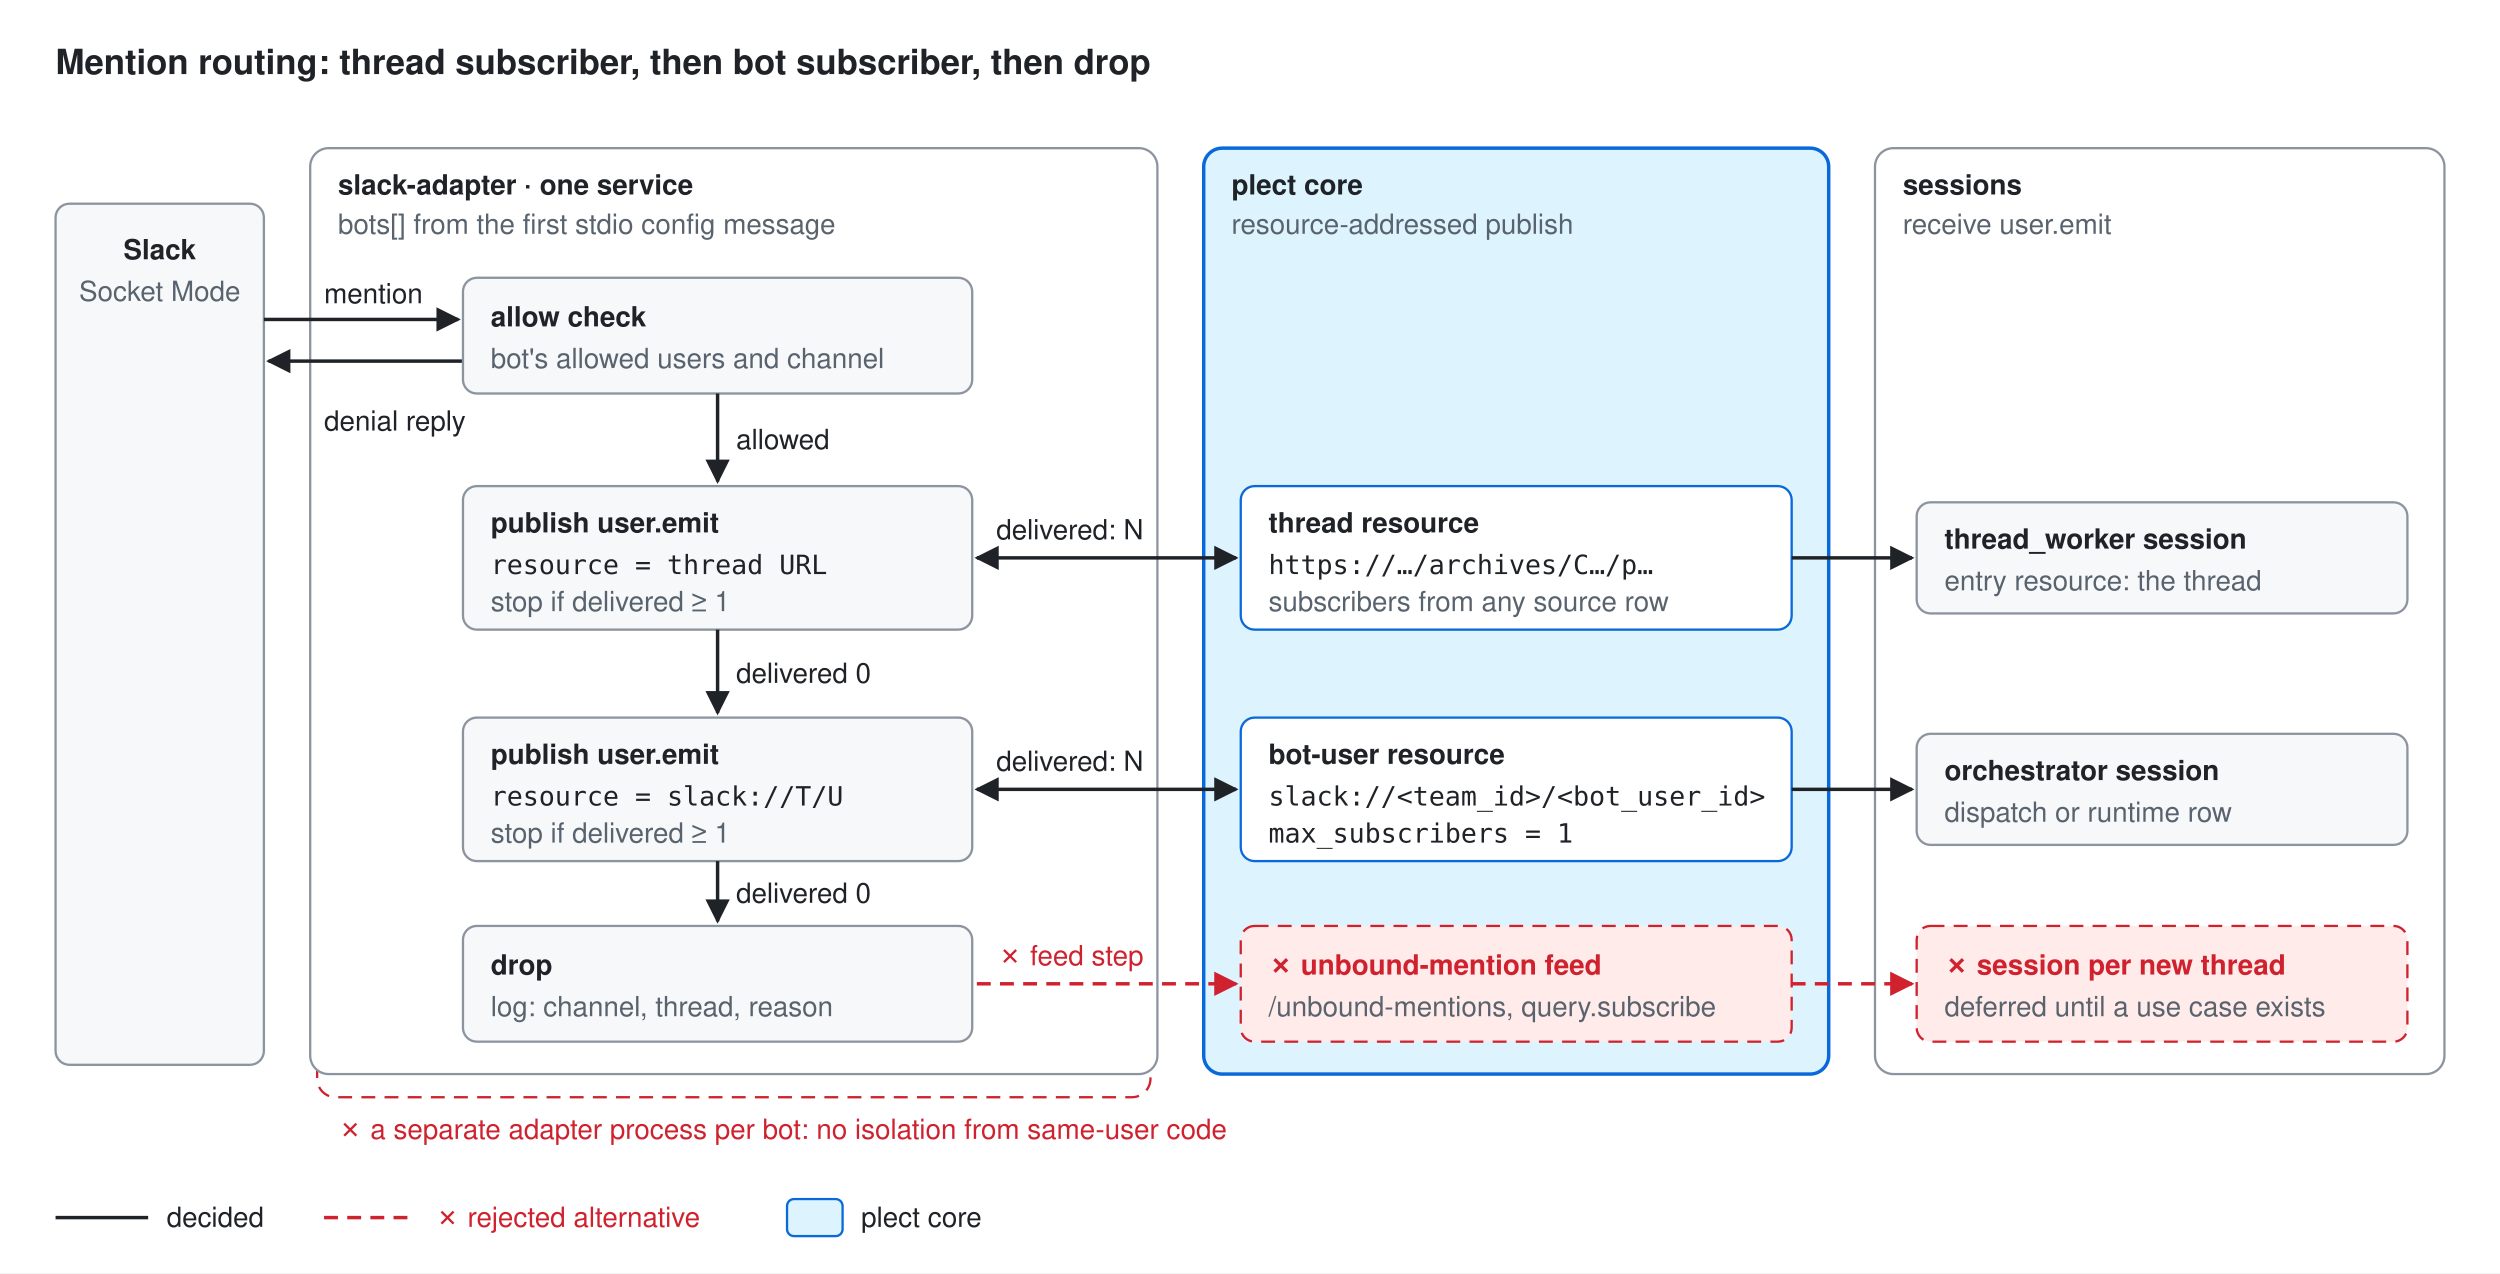
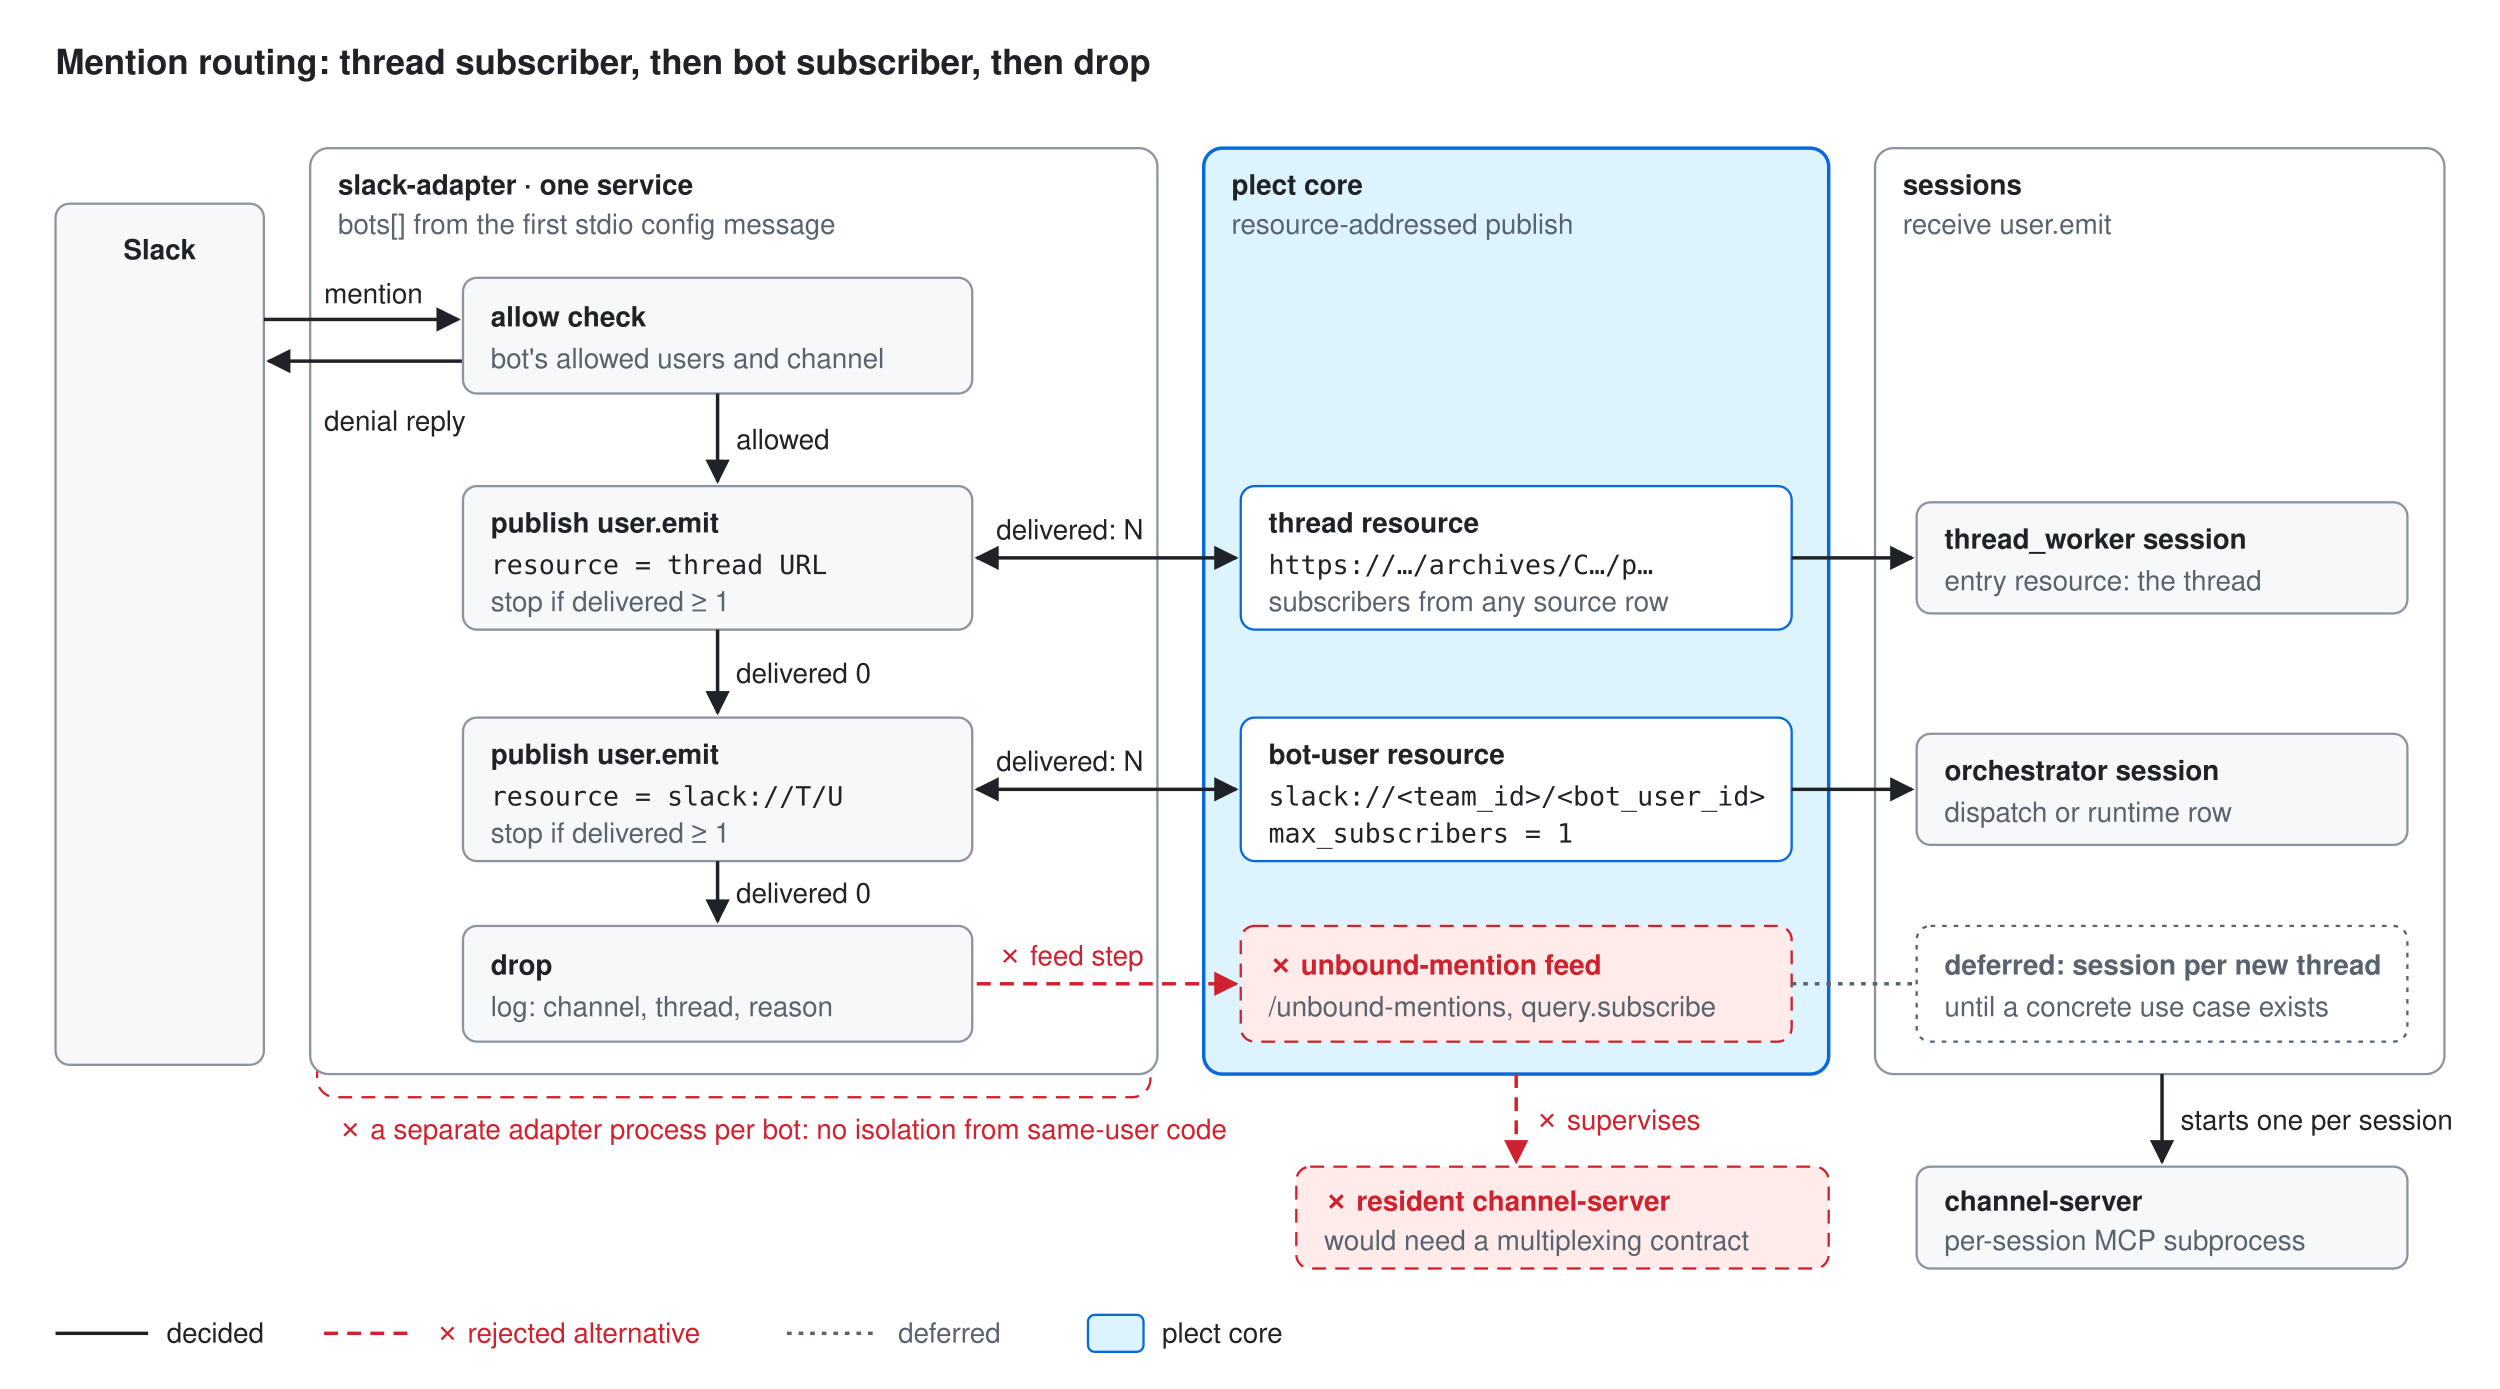
- <svg xmlns="http://www.w3.org/2000/svg" viewBox="0 0 1080 550" width="1080" height="550" role="img" aria-label="One slack-adapter service checks each mention against its bot's allowed users and channel and replies to a denied mention. An allowed mention is published as user.emit to the thread resource; core delivers it to the thread's subscribers and returns the delivered count. When none received it, the adapter publishes to the bot-user resource, whose single subscriber is the orchestrator session. When that also delivers to none, the adapter drops the mention with a log line. Rejected: an unbound-mention feed that populations turned into one session per thread, and a separate adapter process per bot.">
+ <svg xmlns="http://www.w3.org/2000/svg" viewBox="0 0 1080 600" width="1080" height="600" role="img" aria-label="One slack-adapter service checks each mention against its bot's allowed users and channel and replies to a denied mention. An allowed mention is published as user.emit to the thread resource; core delivers it to the thread's subscribers and returns the delivered count. When none received it, the adapter publishes to the bot-user resource, whose single subscriber is the orchestrator session. When that also delivers to none, the adapter drops the mention with a log line. Rejected: an unbound-mention feed and a separate adapter process per bot. Creating a session per new mention thread is deferred. The Claude Code channel-server stays a per-session MCP subprocess rather than a resident service.">
  <defs>
    <marker id="arrow" viewBox="0 0 10 10" refX="9" refY="5" markerWidth="7" markerHeight="7" orient="auto-start-reverse">
      <path d="M0,0 L10,5 L0,10 z" fill="#1f2328" />
    </marker>
    <marker id="arrow-red" viewBox="0 0 10 10" refX="9" refY="5" markerWidth="7" markerHeight="7" orient="auto-start-reverse">
      <path d="M0,0 L10,5 L0,10 z" fill="#cf222e" />
    </marker>
  </defs>
-   <rect x="0" y="0" width="1080" height="550" fill="#ffffff" />
+   <rect x="0" y="0" width="1080" height="600" fill="#ffffff" />
  <g font-family="-apple-system, BlinkMacSystemFont, 'Segoe UI', Helvetica, Arial, sans-serif" font-size="12" fill="#1f2328">
    <text x="24" y="32" font-size="15" font-weight="600">Mention routing: thread subscriber, then bot subscriber, then drop</text>
    <g transform="translate(0,-40)">
      <rect x="137" y="114" width="360" height="400" rx="8" fill="none" stroke="#cf222e" stroke-dasharray="6 4" />
      <rect x="24" y="128" width="90" height="372" rx="6" fill="#f6f8fa" stroke="#8c959f" />
      <text x="69" y="152" text-anchor="middle" font-weight="600">Slack</text>
-       <text x="69" y="170" text-anchor="middle" fill="#59636e">Socket Mode</text>
      <rect x="134" y="104" width="366" height="400" rx="8" fill="#ffffff" stroke="#8c959f" />
      <text x="146" y="124" font-weight="600">slack-adapter · one service</text>
      <text x="146" y="141" fill="#59636e">bots[] from the first stdio config message</text>
      <rect x="520" y="104" width="270" height="400" rx="8" fill="#ddf4ff" stroke="#0969da" stroke-width="1.5" />
      <text x="532" y="124" font-weight="600">plect core</text>
      <text x="532" y="141" fill="#59636e">resource-addressed publish</text>
      <rect x="810" y="104" width="246" height="400" rx="8" fill="#ffffff" stroke="#8c959f" />
      <text x="822" y="124" font-weight="600">sessions</text>
      <text x="822" y="141" fill="#59636e">receive user.emit</text>
      <line x1="114" y1="178" x2="198" y2="178" stroke="#1f2328" stroke-width="1.5" marker-end="url(#arrow)" />
      <text x="140" y="171">mention</text>
      <line x1="200" y1="196" x2="116" y2="196" stroke="#1f2328" stroke-width="1.5" marker-end="url(#arrow)" />
      <text x="140" y="226">denial reply</text>
      <rect x="200" y="160" width="220" height="50" rx="6" fill="#f6f8fa" stroke="#8c959f" />
      <text x="212" y="181" font-weight="600">allow check</text>
      <text x="212" y="199" fill="#59636e">bot's allowed users and channel</text>
      <line x1="310" y1="210" x2="310" y2="248" stroke="#1f2328" stroke-width="1.5" marker-end="url(#arrow)" />
      <text x="318" y="234">allowed</text>
      <rect x="200" y="250" width="220" height="62" rx="6" fill="#f6f8fa" stroke="#8c959f" />
      <text x="212" y="270" font-weight="600">publish user.emit</text>
      <text x="212" y="288" font-family="ui-monospace, SFMono-Regular, Menlo, Consolas, monospace" font-size="11.5">resource = thread URL</text>
      <text x="212" y="304" fill="#59636e">stop if delivered ≥ 1</text>
      <line x1="422" y1="281" x2="534" y2="281" stroke="#1f2328" stroke-width="1.5" marker-start="url(#arrow)" marker-end="url(#arrow)" />
      <text x="494" y="273" text-anchor="end">delivered: N</text>
      <rect x="536" y="250" width="238" height="62" rx="6" fill="#ffffff" stroke="#0969da" />
      <text x="548" y="270" font-weight="600">thread resource</text>
      <text x="548" y="288" font-family="ui-monospace, SFMono-Regular, Menlo, Consolas, monospace" font-size="11.5">https://…/archives/C…/p…</text>
      <text x="548" y="304" fill="#59636e">subscribers from any source row</text>
      <line x1="774" y1="281" x2="826" y2="281" stroke="#1f2328" stroke-width="1.5" marker-end="url(#arrow)" />
      <rect x="828" y="257" width="212" height="48" rx="6" fill="#f6f8fa" stroke="#8c959f" />
      <text x="840" y="277" font-weight="600">thread_worker session</text>
      <text x="840" y="295" fill="#59636e">entry resource: the thread</text>
      <line x1="310" y1="312" x2="310" y2="348" stroke="#1f2328" stroke-width="1.5" marker-end="url(#arrow)" />
      <text x="318" y="335">delivered 0</text>
      <rect x="200" y="350" width="220" height="62" rx="6" fill="#f6f8fa" stroke="#8c959f" />
      <text x="212" y="370" font-weight="600">publish user.emit</text>
      <text x="212" y="388" font-family="ui-monospace, SFMono-Regular, Menlo, Consolas, monospace" font-size="11.5">resource = slack://T/U</text>
      <text x="212" y="404" fill="#59636e">stop if delivered ≥ 1</text>
      <line x1="422" y1="381" x2="534" y2="381" stroke="#1f2328" stroke-width="1.5" marker-start="url(#arrow)" marker-end="url(#arrow)" />
      <text x="494" y="373" text-anchor="end">delivered: N</text>
      <rect x="536" y="350" width="238" height="62" rx="6" fill="#ffffff" stroke="#0969da" />
      <text x="548" y="370" font-weight="600">bot-user resource</text>
      <text x="548" y="388" font-family="ui-monospace, SFMono-Regular, Menlo, Consolas, monospace" font-size="11.5">slack://&lt;team_id&gt;/&lt;bot_user_id&gt;</text>
      <text x="548" y="404" font-family="ui-monospace, SFMono-Regular, Menlo, Consolas, monospace" font-size="11.5">max_subscribers = 1</text>
      <line x1="774" y1="381" x2="826" y2="381" stroke="#1f2328" stroke-width="1.5" marker-end="url(#arrow)" />
      <rect x="828" y="357" width="212" height="48" rx="6" fill="#f6f8fa" stroke="#8c959f" />
      <text x="840" y="377" font-weight="600">orchestrator session</text>
      <text x="840" y="395" fill="#59636e">dispatch or runtime row</text>
      <line x1="310" y1="412" x2="310" y2="438" stroke="#1f2328" stroke-width="1.5" marker-end="url(#arrow)" />
      <text x="318" y="430">delivered 0</text>
      <rect x="200" y="440" width="220" height="50" rx="6" fill="#f6f8fa" stroke="#8c959f" />
      <text x="212" y="461" font-weight="600">drop</text>
      <text x="212" y="479" fill="#59636e">log: channel, thread, reason</text>
      <line x1="422" y1="465" x2="534" y2="465" stroke="#cf222e" stroke-width="1.5" stroke-dasharray="6 4" marker-end="url(#arrow-red)" />
      <text x="494" y="457" text-anchor="end" fill="#cf222e">✗ feed step</text>
      <rect x="536" y="440" width="238" height="50" rx="6" fill="#ffebe9" stroke="#cf222e" stroke-dasharray="6 4" />
      <text x="548" y="461" fill="#cf222e" font-weight="600">✗ unbound-mention feed</text>
      <text x="548" y="479" fill="#59636e">/unbound-mentions, query.subscribe</text>
-       <line x1="774" y1="465" x2="826" y2="465" stroke="#cf222e" stroke-width="1.5" stroke-dasharray="6 4" marker-end="url(#arrow-red)" />
-       <rect x="828" y="440" width="212" height="50" rx="6" fill="#ffebe9" stroke="#cf222e" stroke-dasharray="6 4" />
-       <text x="840" y="461" fill="#cf222e" font-weight="600">✗ session per new thread</text>
-       <text x="840" y="479" fill="#59636e">deferred until a use case exists</text>
+       <line x1="774" y1="465" x2="826" y2="465" stroke="#59636e" stroke-width="1.5" stroke-dasharray="2 3" />
+       <rect x="828" y="440" width="212" height="50" rx="6" fill="#ffffff" stroke="#59636e" stroke-dasharray="2 3" />
+       <text x="840" y="461" fill="#59636e" font-weight="600">deferred: session per new thread</text>
+       <text x="840" y="479" fill="#59636e">until a concrete use case exists</text>
+       <line x1="934" y1="504" x2="934" y2="542" stroke="#1f2328" stroke-width="1.5" marker-end="url(#arrow)" />
+       <text x="942" y="528">starts one per session</text>
+       <rect x="828" y="544" width="212" height="44" rx="6" fill="#f6f8fa" stroke="#8c959f" />
+       <text x="840" y="563" font-weight="600">channel-server</text>
+       <text x="840" y="580" fill="#59636e">per-session MCP subprocess</text>
+       <line x1="655" y1="504" x2="655" y2="542" stroke="#cf222e" stroke-width="1.5" stroke-dasharray="6 4" marker-end="url(#arrow-red)" />
+       <text x="663" y="528" fill="#cf222e">✗ supervises</text>
+       <rect x="560" y="544" width="230" height="44" rx="6" fill="#ffebe9" stroke="#cf222e" stroke-dasharray="6 4" />
+       <text x="572" y="563" fill="#cf222e" font-weight="600">✗ resident channel-server</text>
+       <text x="572" y="580" fill="#59636e">would need a multiplexing contract</text>
      <text x="146" y="532" fill="#cf222e">✗ a separate adapter process per bot: no isolation from same-user code</text>
-       <line x1="24" y1="566" x2="64" y2="566" stroke="#1f2328" stroke-width="1.5" />
-       <text x="72" y="570">decided</text>
-       <line x1="140" y1="566" x2="180" y2="566" stroke="#cf222e" stroke-width="1.5" stroke-dasharray="6 4" />
-       <text x="188" y="570" fill="#cf222e">✗ rejected alternative</text>
-       <rect x="340" y="558" width="24" height="16" rx="3" fill="#ddf4ff" stroke="#0969da" />
-       <text x="372" y="570">plect core</text>
+       <line x1="24" y1="616" x2="64" y2="616" stroke="#1f2328" stroke-width="1.5" />
+       <text x="72" y="620">decided</text>
+       <line x1="140" y1="616" x2="180" y2="616" stroke="#cf222e" stroke-width="1.5" stroke-dasharray="6 4" />
+       <text x="188" y="620" fill="#cf222e">✗ rejected alternative</text>
+       <line x1="340" y1="616" x2="380" y2="616" stroke="#59636e" stroke-width="1.5" stroke-dasharray="2 3" />
+       <text x="388" y="620" fill="#59636e">deferred</text>
+       <rect x="470" y="608" width="24" height="16" rx="3" fill="#ddf4ff" stroke="#0969da" />
+       <text x="502" y="620">plect core</text>
    </g>
  </g>
</svg>
